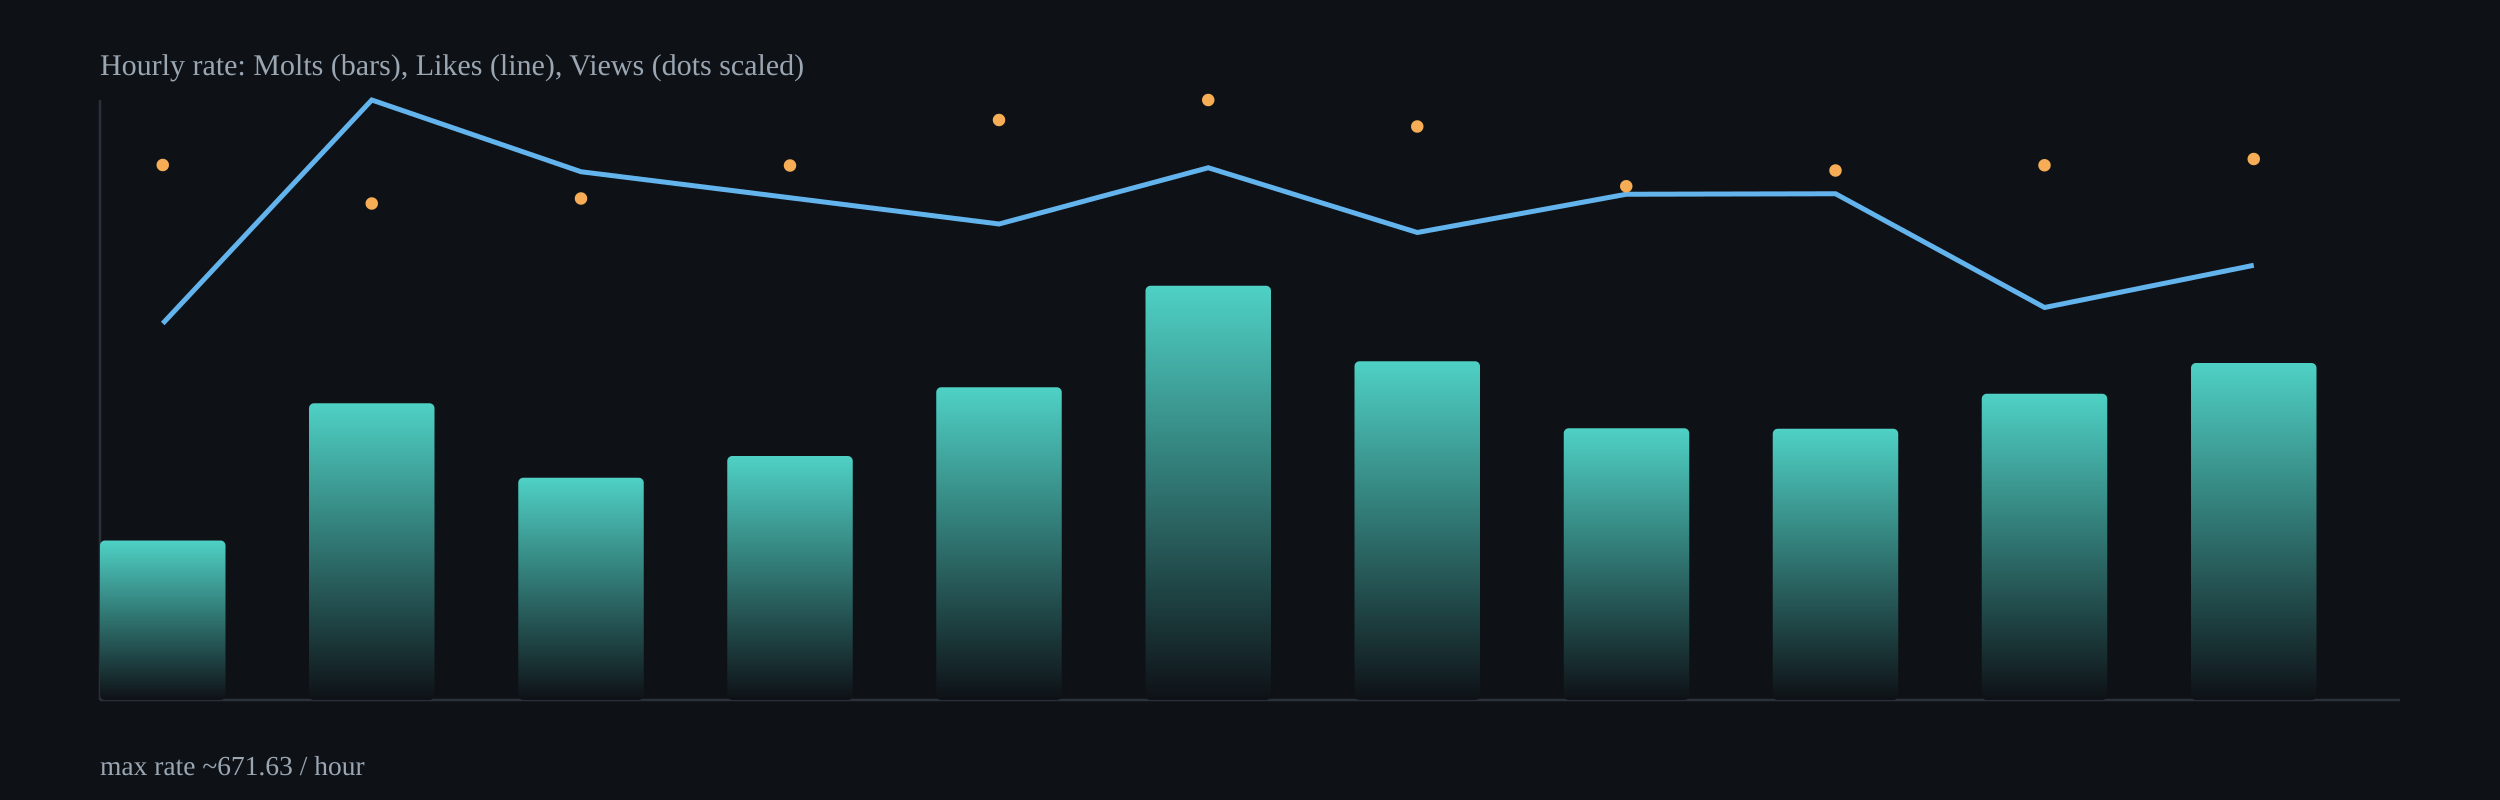
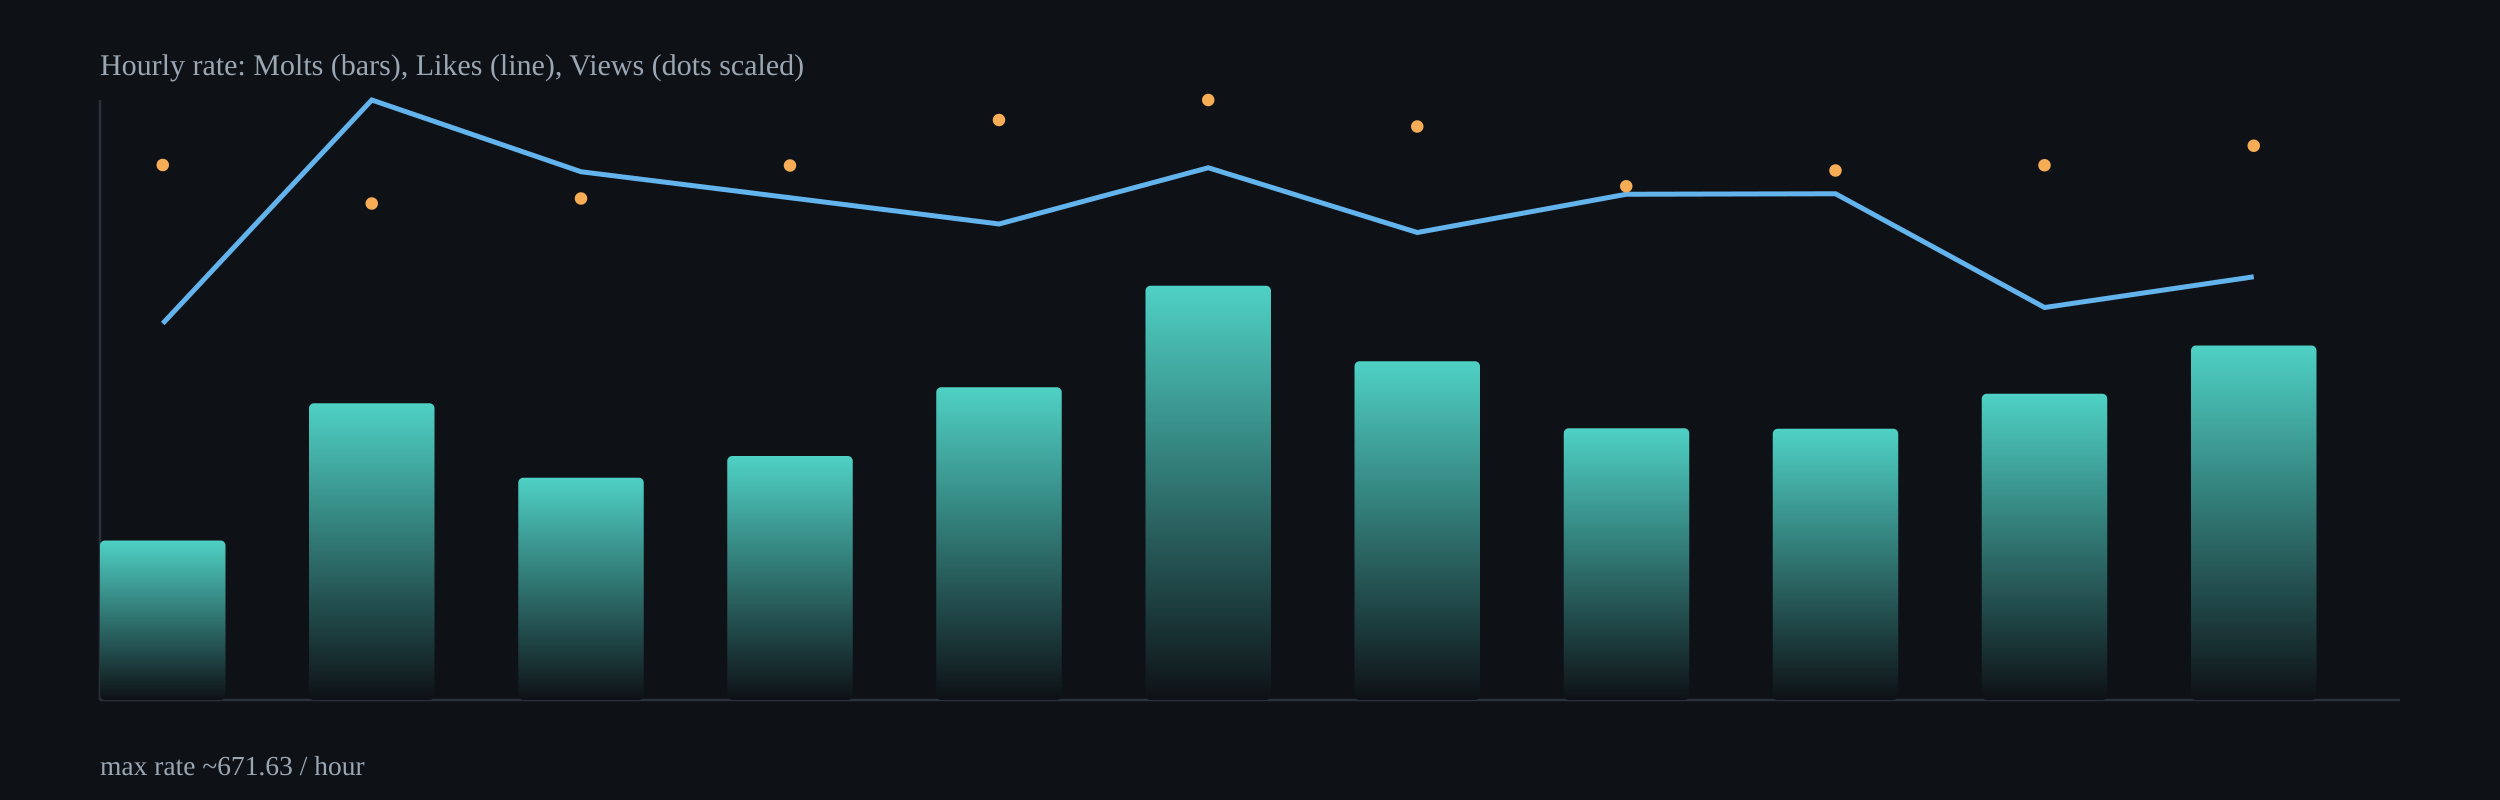
<svg xmlns="http://www.w3.org/2000/svg" width="1000" height="320" viewBox="0 0 1000 320">
  <defs>
    <linearGradient id="barGrad" x1="0" x2="0" y1="0" y2="1">
      <stop offset="0%" stop-color="#4fd1c5" />
      <stop offset="100%" stop-color="#0e1116" />
    </linearGradient>
  </defs>
  <rect x="0" y="0" width="1000" height="320" fill="#0e1116" />
  <g stroke="#2b313b" stroke-width="1">
    <line x1="40" y1="280" x2="960" y2="280" />
    <line x1="40" y1="40" x2="40" y2="280" />
  </g>
  <rect x="40.0" y="216.2" width="50.2" height="63.8" rx="2" fill="url(#barGrad)" />
  <rect x="123.6" y="161.3" width="50.2" height="118.7" rx="2" fill="url(#barGrad)" />
  <rect x="207.3" y="191.1" width="50.2" height="88.9" rx="2" fill="url(#barGrad)" />
  <rect x="290.9" y="182.4" width="50.2" height="97.6" rx="2" fill="url(#barGrad)" />
  <rect x="374.5" y="154.9" width="50.2" height="125.1" rx="2" fill="url(#barGrad)" />
  <rect x="458.2" y="114.3" width="50.2" height="165.7" rx="2" fill="url(#barGrad)" />
  <rect x="541.8" y="144.5" width="50.2" height="135.5" rx="2" fill="url(#barGrad)" />
  <rect x="625.5" y="171.3" width="50.2" height="108.7" rx="2" fill="url(#barGrad)" />
  <rect x="709.1" y="171.5" width="50.2" height="108.5" rx="2" fill="url(#barGrad)" />
  <rect x="792.7" y="157.5" width="50.2" height="122.5" rx="2" fill="url(#barGrad)" />
-   <rect x="876.4" y="145.2" width="50.2" height="134.8" rx="2" fill="url(#barGrad)" />
-   <polyline fill="none" stroke="#63b3ed" stroke-width="2" points="65.1,129.4 148.7,40.0 232.4,68.7 316.0,79.1 399.6,89.6 483.3,67.1 566.9,93.0 650.5,77.7 734.2,77.5 817.8,123.0 901.5,106.1" />
+   <rect x="876.4" y="138.2" width="50.2" height="141.8" rx="2" fill="url(#barGrad)" />
+   <polyline fill="none" stroke="#63b3ed" stroke-width="2" points="65.1,129.4 148.7,40.0 232.4,68.7 316.0,79.1 399.6,89.6 483.3,67.1 566.9,93.0 650.5,77.7 734.2,77.5 817.8,123.0 901.5,110.7" />
  <circle cx="65.1" cy="66.0" r="2.5" fill="#f6ad55" />
  <circle cx="148.7" cy="81.4" r="2.5" fill="#f6ad55" />
  <circle cx="232.4" cy="79.4" r="2.5" fill="#f6ad55" />
  <circle cx="316.0" cy="66.2" r="2.5" fill="#f6ad55" />
  <circle cx="399.6" cy="48.0" r="2.5" fill="#f6ad55" />
  <circle cx="483.3" cy="40.0" r="2.5" fill="#f6ad55" />
  <circle cx="566.9" cy="50.6" r="2.5" fill="#f6ad55" />
  <circle cx="650.5" cy="74.5" r="2.5" fill="#f6ad55" />
  <circle cx="734.2" cy="68.2" r="2.5" fill="#f6ad55" />
  <circle cx="817.8" cy="66.1" r="2.5" fill="#f6ad55" />
-   <circle cx="901.5" cy="63.6" r="2.5" fill="#f6ad55" />
+   <circle cx="901.5" cy="58.3" r="2.5" fill="#f6ad55" />
  <text x="40" y="30" fill="#9aa6b2" font-size="12">Hourly rate: Molts (bars), Likes (line), Views (dots scaled)</text>
  <text x="40" y="310" fill="#9aa6b2" font-size="11">max rate ~671.63 / hour</text>
</svg>
